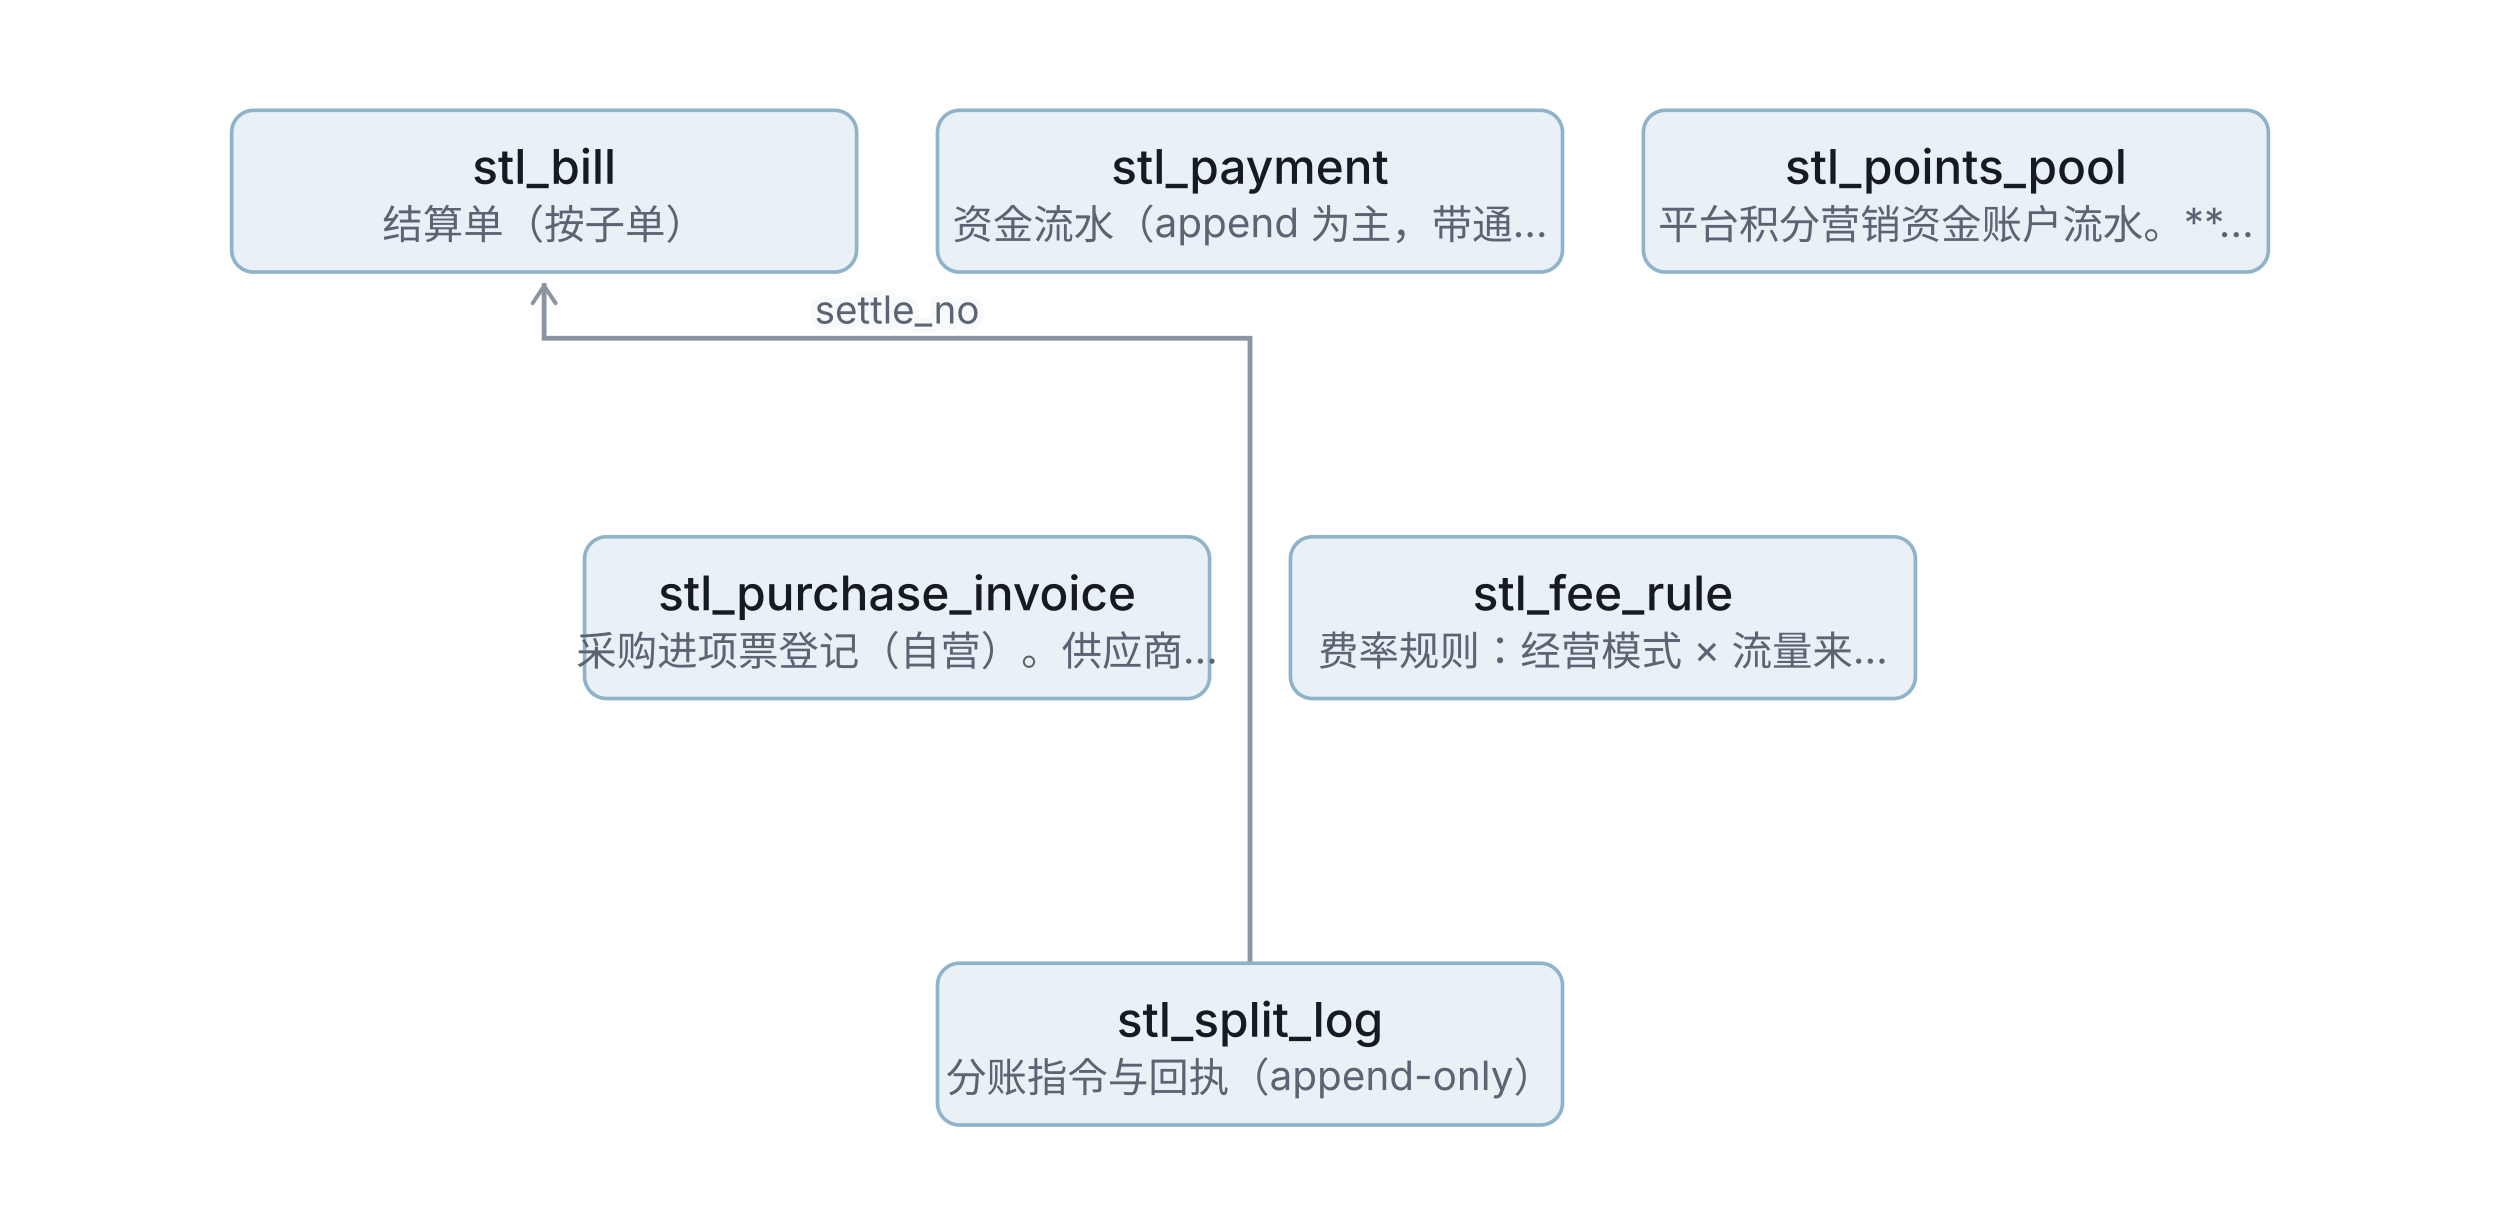
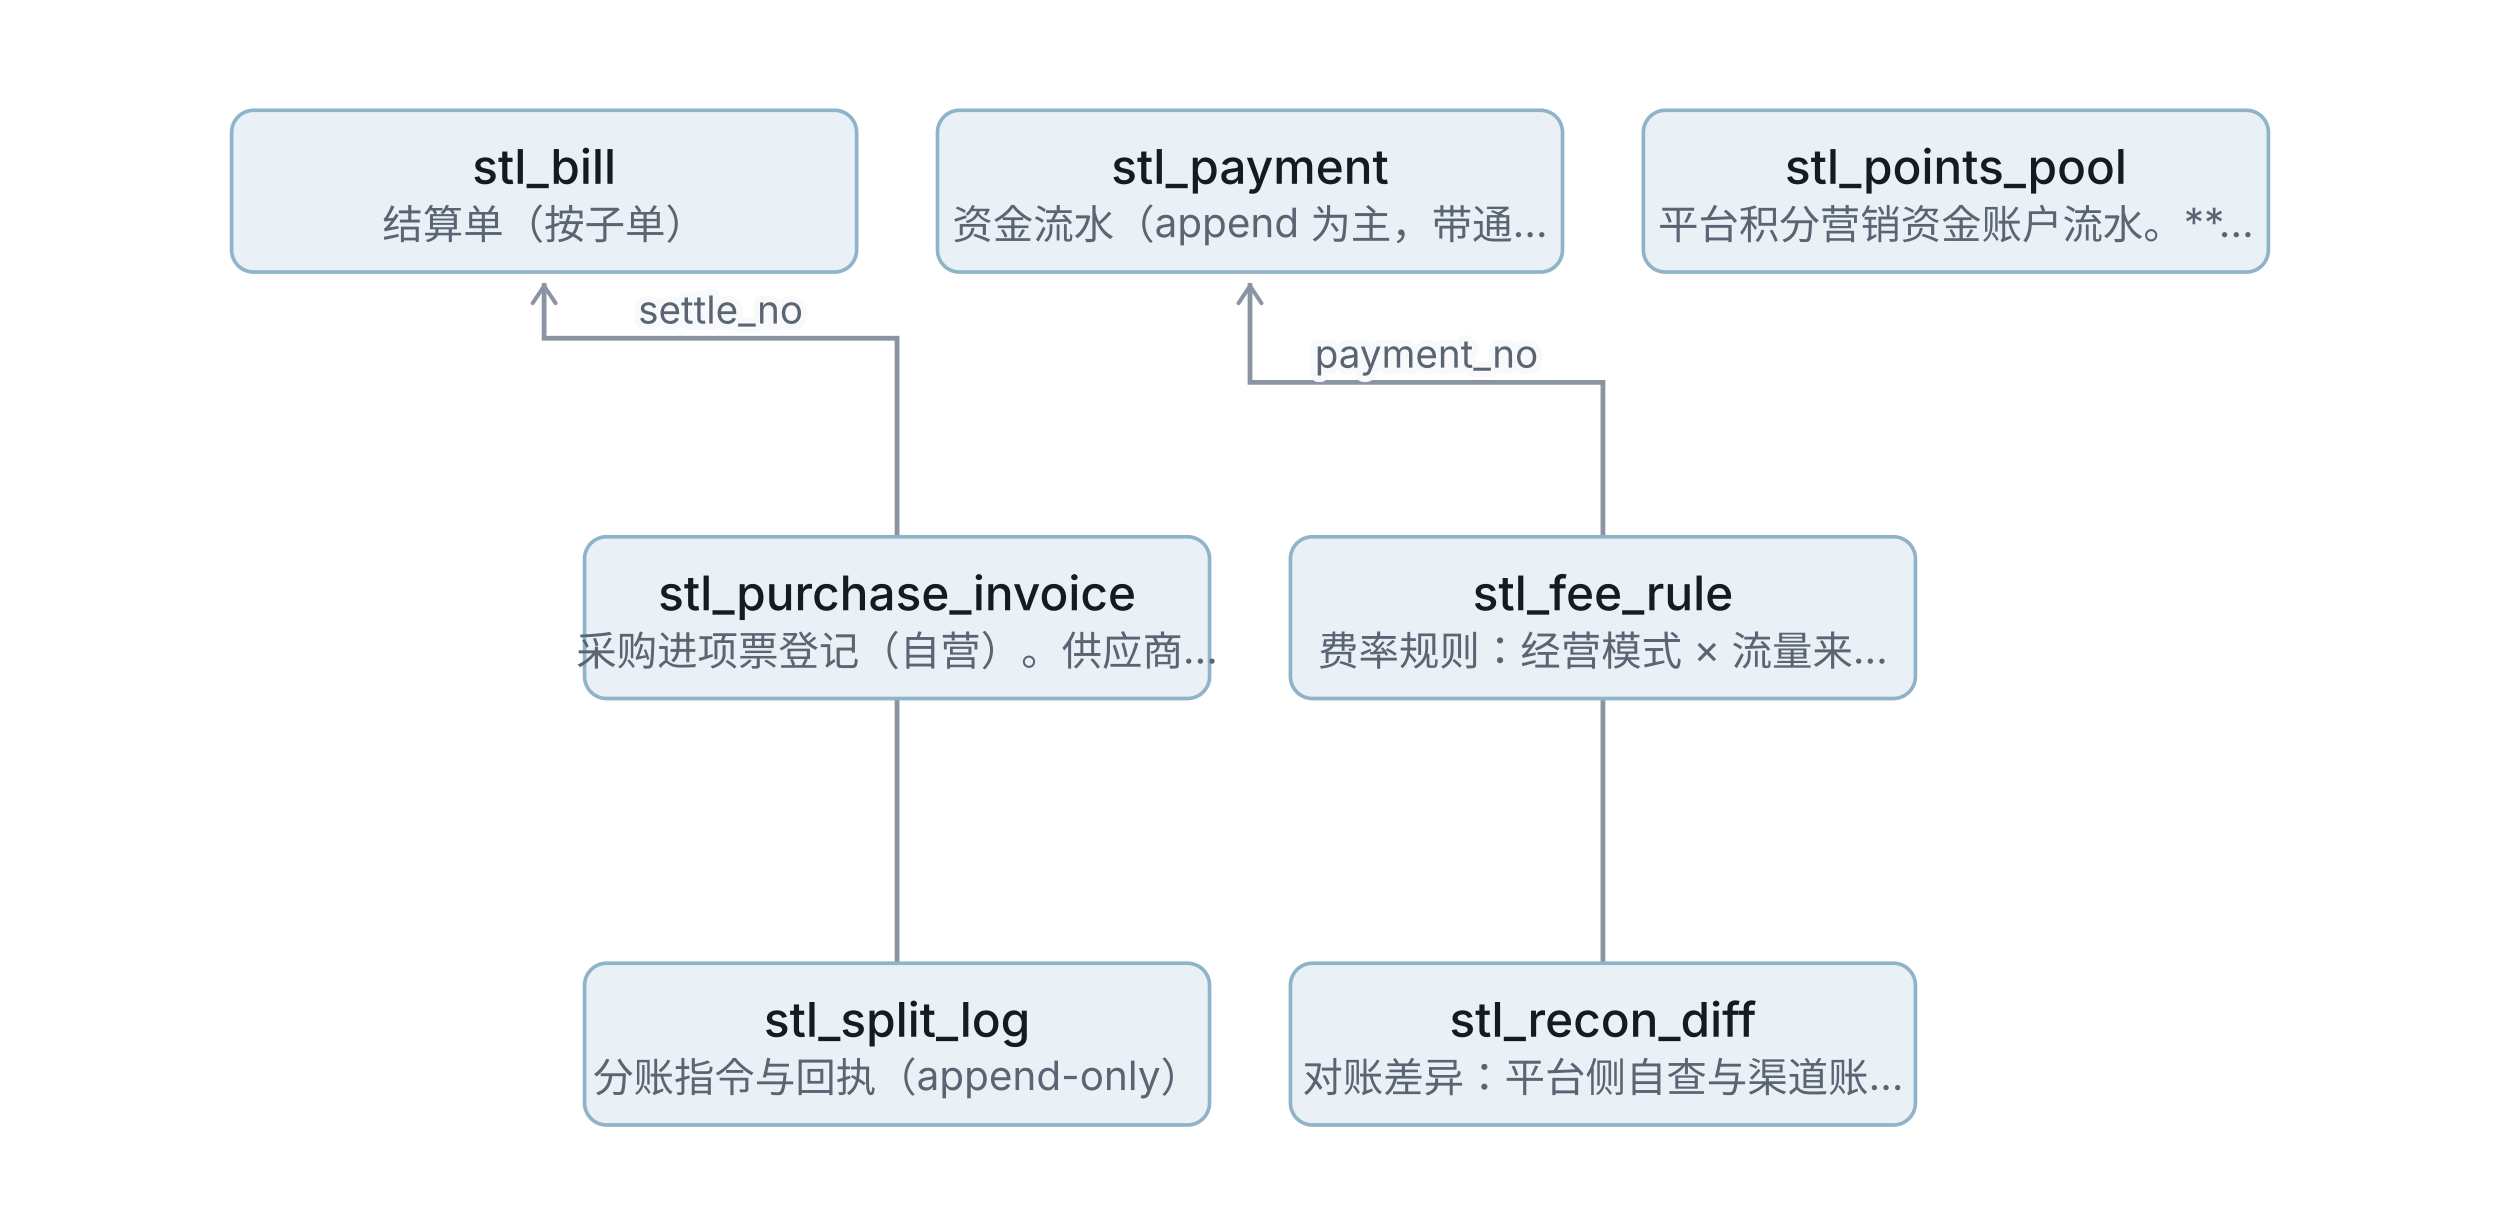
<svg xmlns="http://www.w3.org/2000/svg" width="680" height="332" viewBox="0 0 680 332" role="img" font-family="system-ui,-apple-system,'PingFang SC',sans-serif">
  <defs>
    <marker id="a" viewBox="0 0 10 10" refX="9" refY="5" markerWidth="6" markerHeight="6" orient="auto-start-reverse">
      <path d="M2 1L8 5L2 9" fill="none" stroke="#8A94A2" stroke-width="1.4" stroke-linecap="round" />
    </marker>
    <style>.n{font-weight:500;fill:#161A21}.s{font-size:11px;fill:#5A6472}
.l{font-size:10.5px;fill:#5A6472;paint-order:stroke;stroke:#F7F9FB;stroke-width:3.5;stroke-linejoin:round}.b{font-size:11px;fill:#5A6472;letter-spacing:.1em}
.ar{stroke:#8A94A2;stroke-width:1.3;fill:none}</style>
  </defs>
-   <path class="ar" d="M340 262 L340 92 L148 92 L148 77" marker-end="url(#a)" />
+   <path class="ar" d="M244 262 L244 92 L148 92 L148 77" marker-end="url(#a)" />
+   <path class="ar" d="M436 262 L436 104 L340 104 L340 77" marker-end="url(#a)" />
  <rect x="63" y="30" width="170" height="44" rx="6" fill="#EAF1F6" stroke="#8FB3C9" />
  <text class="n" x="148" y="50" text-anchor="middle" font-size="13">stl_bill</text>
  <text class="s" x="148" y="65" text-anchor="middle">结算单（按子单）</text>
  <rect x="255" y="30" width="170" height="44" rx="6" fill="#EAF1F6" stroke="#8FB3C9" />
  <text class="n" x="340" y="50" text-anchor="middle" font-size="13">stl_payment</text>
  <text class="s" x="340" y="65" text-anchor="middle">资金流水（append 为主，带通…</text>
  <rect x="447" y="30" width="170" height="44" rx="6" fill="#EAF1F6" stroke="#8FB3C9" />
  <text class="n" x="532" y="50" text-anchor="middle" font-size="13">stl_points_pool</text>
  <text class="s" x="532" y="65" text-anchor="middle">平台积分营销资金账户流水。**…</text>
  <rect x="159" y="146" width="170" height="44" rx="6" fill="#EAF1F6" stroke="#8FB3C9" />
  <text class="n" x="244" y="166" text-anchor="middle" font-size="13">stl_purchase_invoice</text>
  <text class="s" x="244" y="181" text-anchor="middle">采购进项票登记（自营）。供应商…</text>
  <rect x="351" y="146" width="170" height="44" rx="6" fill="#EAF1F6" stroke="#8FB3C9" />
  <text class="n" x="436" y="166" text-anchor="middle" font-size="13">stl_fee_rule</text>
  <text class="s" x="436" y="181" text-anchor="middle">费率规则：经营模式 × 流量来…</text>
-   <rect x="255" y="262" width="170" height="44" rx="6" fill="#EAF1F6" stroke="#8FB3C9" />
-   <text class="n" x="340" y="282" text-anchor="middle" font-size="13">stl_split_log</text>
-   <text class="s" x="340" y="297" text-anchor="middle">分账指令与回执（append-only）</text>
-   <text class="l" x="244" y="88" text-anchor="middle">settle_no</text>
+   <rect x="159" y="262" width="170" height="44" rx="6" fill="#EAF1F6" stroke="#8FB3C9" />
+   <text class="n" x="244" y="282" text-anchor="middle" font-size="13">stl_split_log</text>
+   <text class="s" x="244" y="297" text-anchor="middle">分账指令与回执（append-only）</text>
+   <rect x="351" y="262" width="170" height="44" rx="6" fill="#EAF1F6" stroke="#8FB3C9" />
+   <text class="n" x="436" y="282" text-anchor="middle" font-size="13">stl_recon_diff</text>
+   <text class="s" x="436" y="297" text-anchor="middle">对账差异：平台侧自查与渠道账…</text>
+   <text class="l" x="196" y="88" text-anchor="middle">settle_no</text>
+   <text class="l" x="388" y="100" text-anchor="middle">payment_no</text>
</svg>
